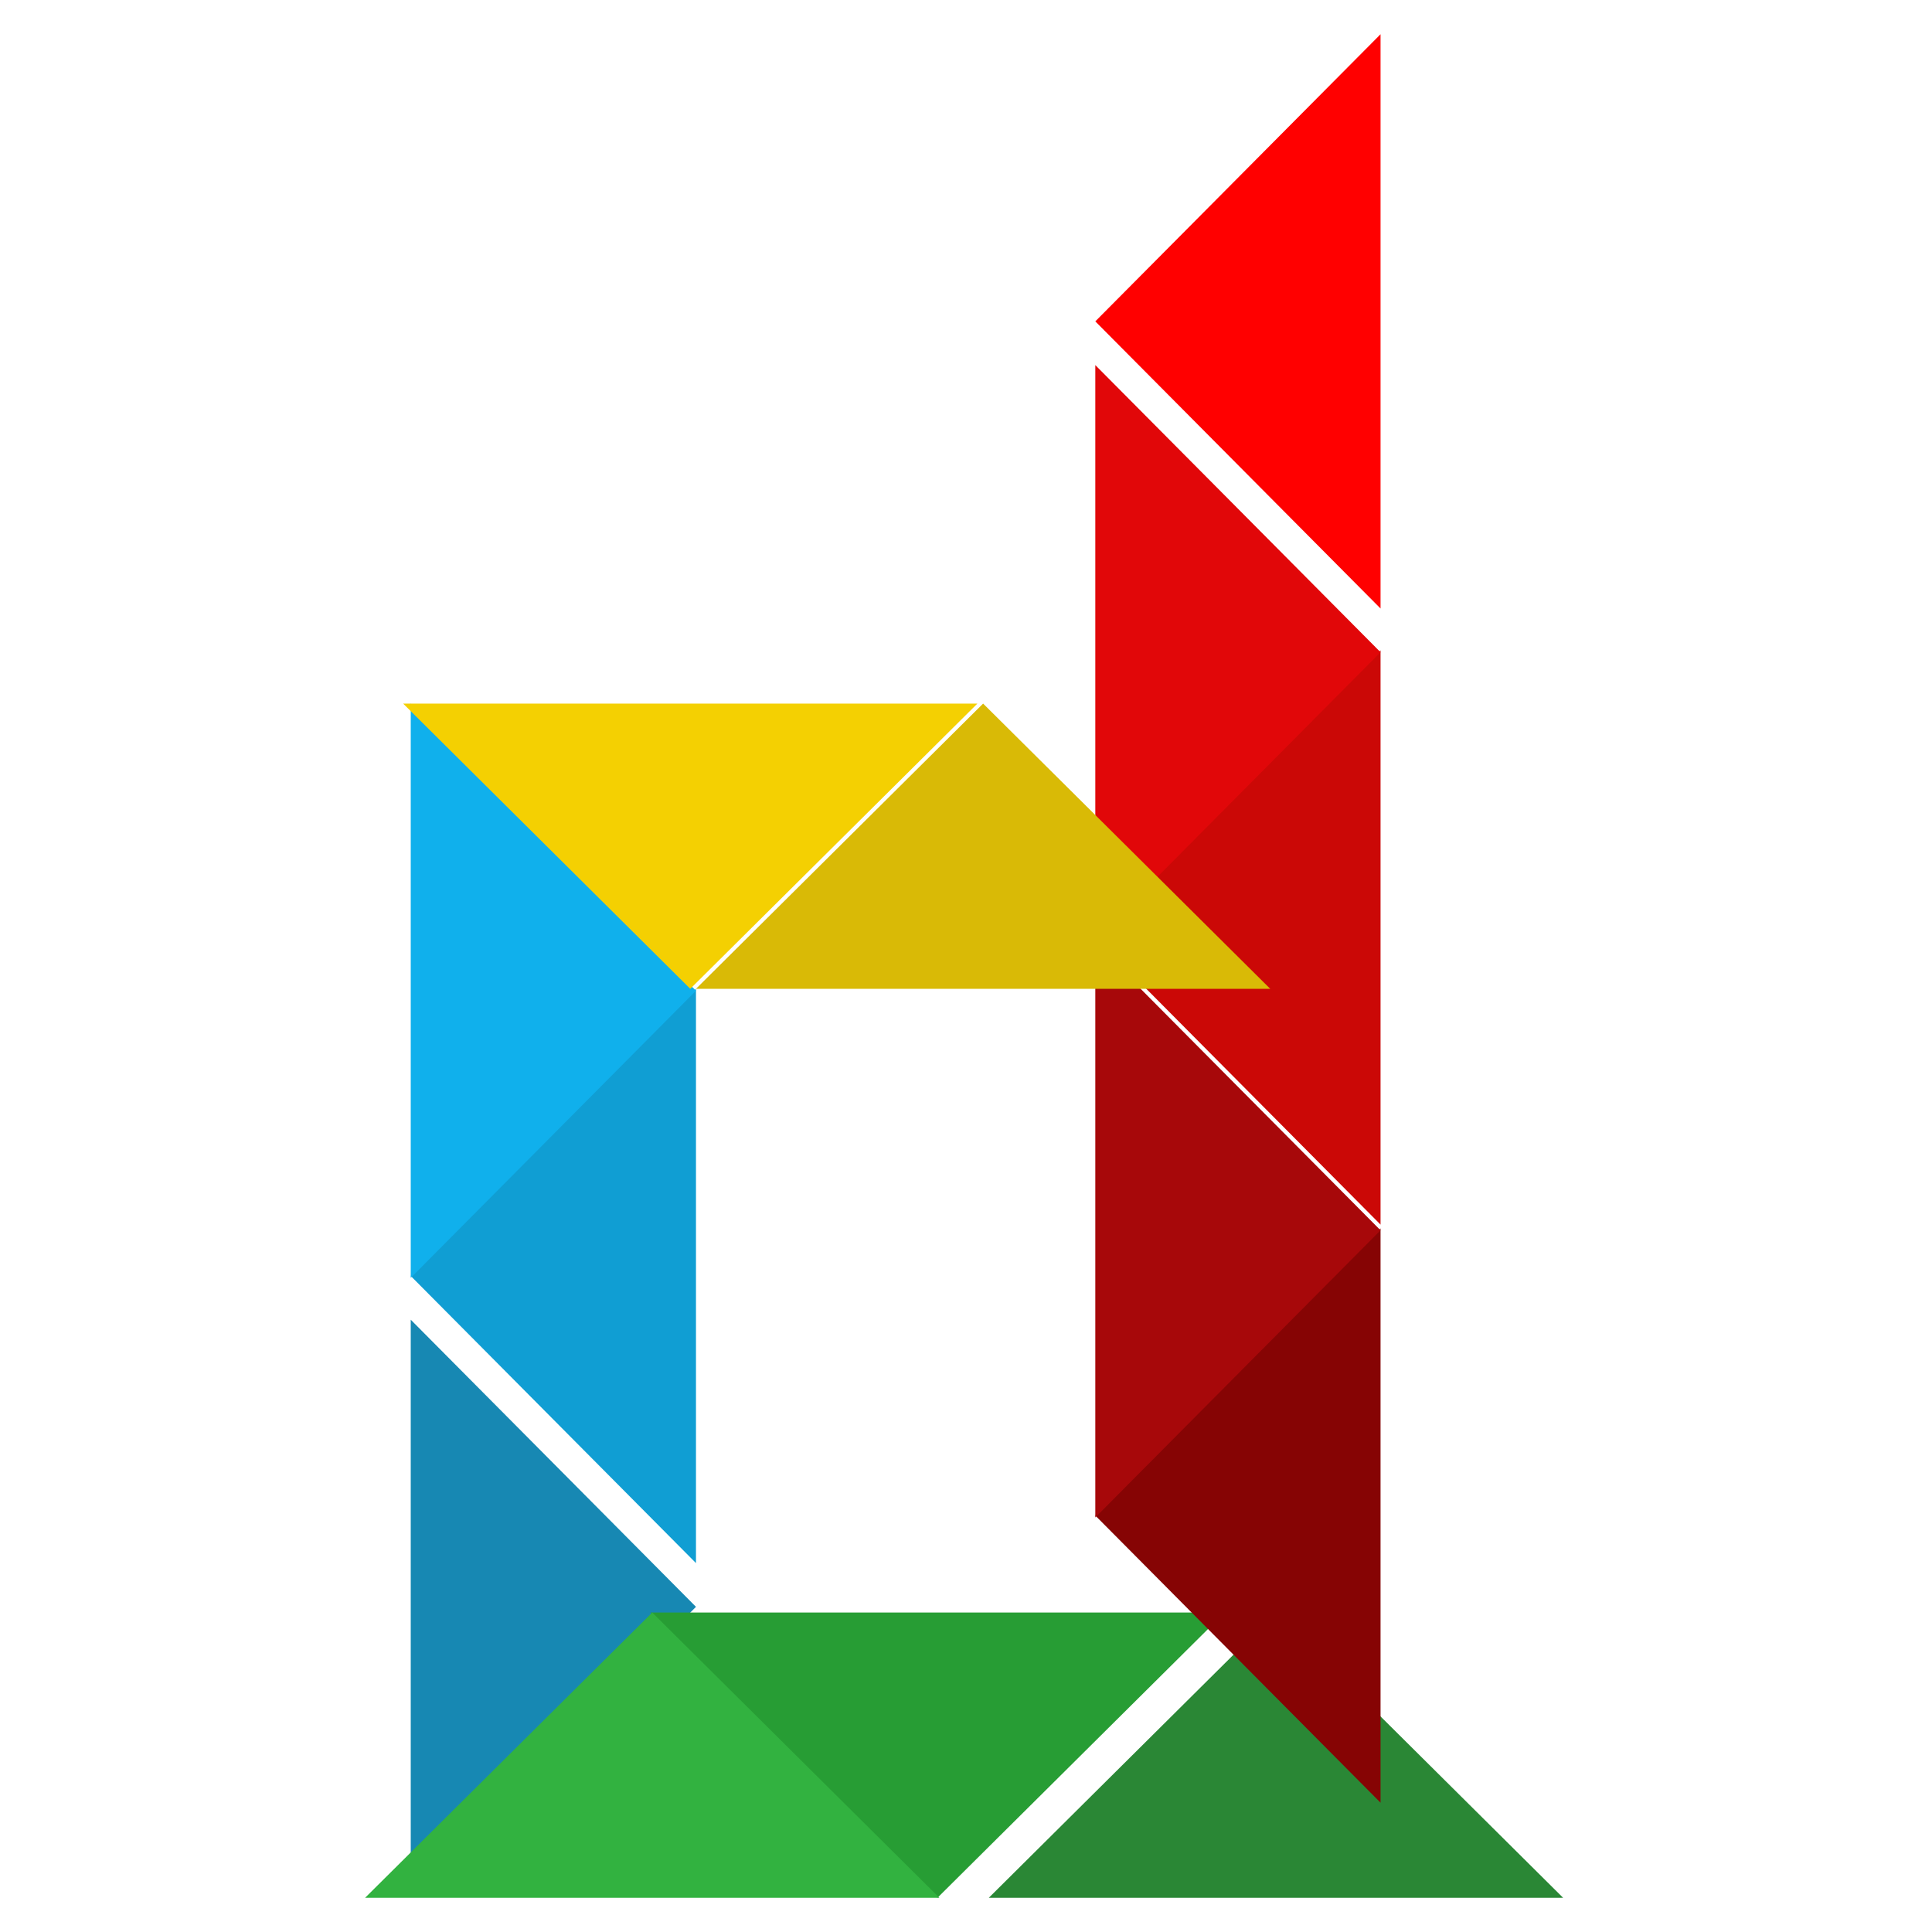
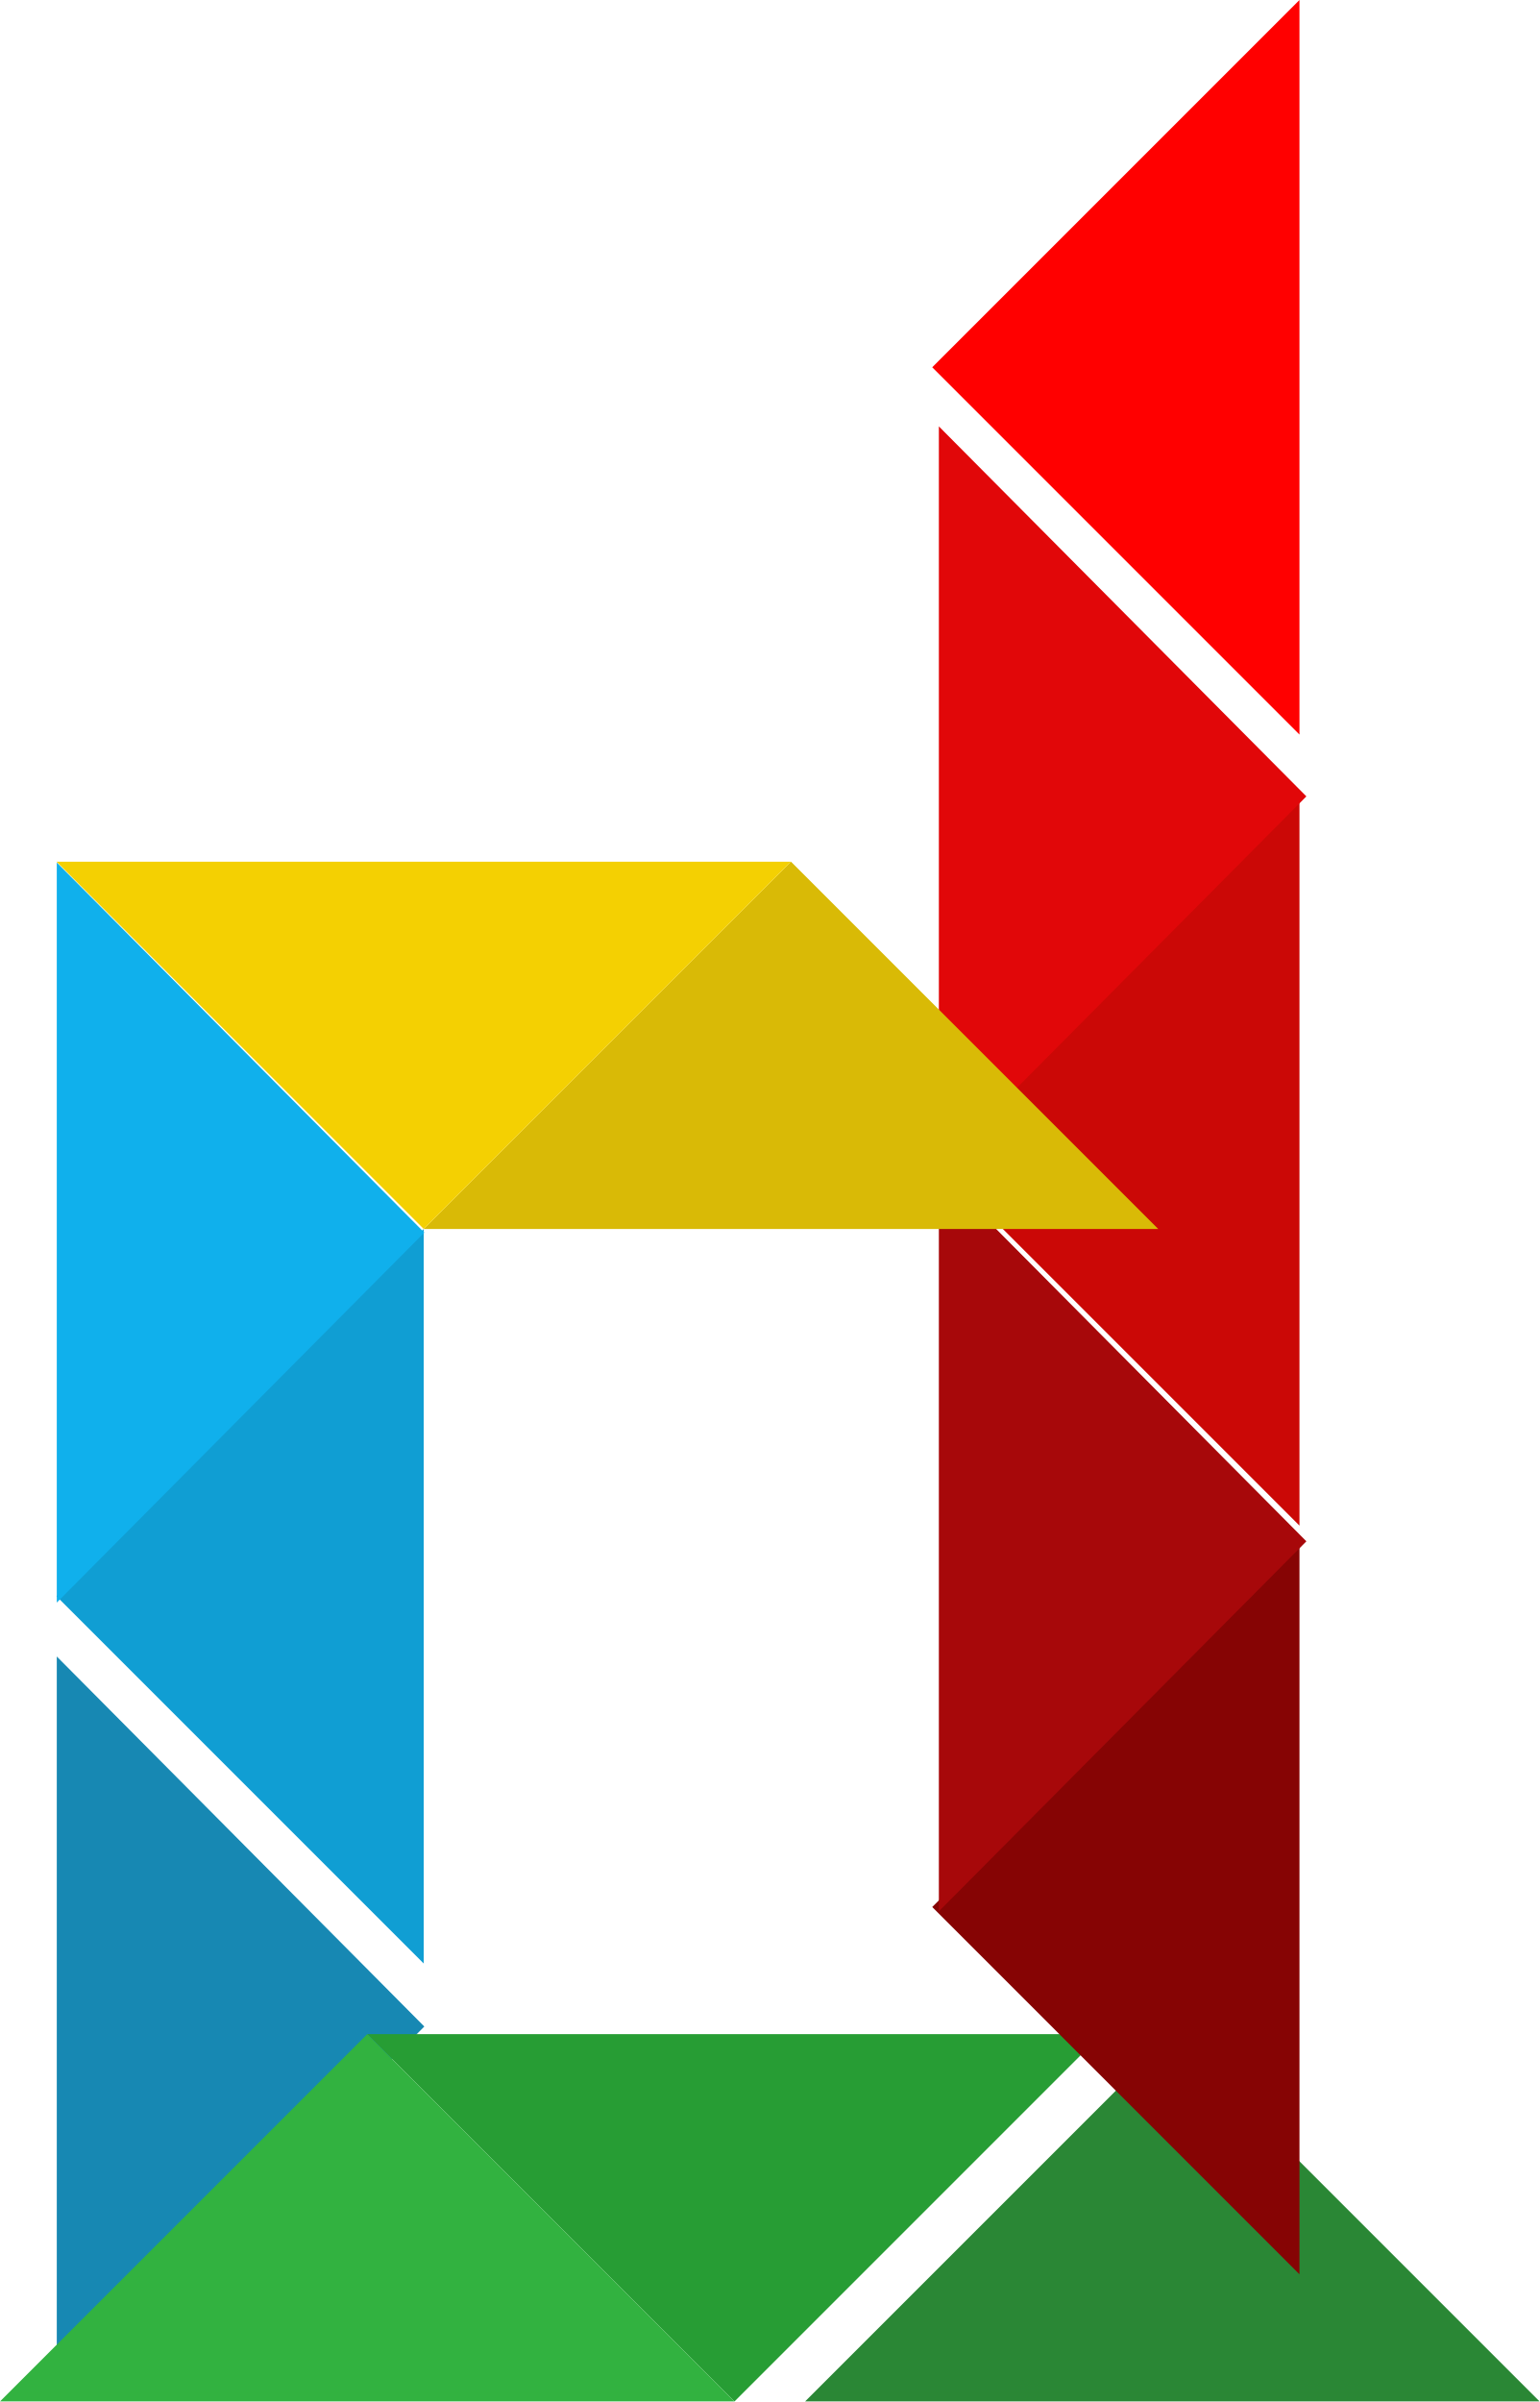
- <svg xmlns="http://www.w3.org/2000/svg" width="508px" height="508px" viewBox="0 0 508 508" version="1.1">
-   <g id="drash" stroke="none" stroke-width="1" fill="none" fill-rule="evenodd">
-     <g id="polygons" transform="translate(96, 9)">
-       <polygon id="Triangle" fill="#109ED3" transform="translate(49.5, 326.5) rotate(-90) translate(-49.5, -326.5) " points="49.5 289 125 364 -26 364" />
-       <polygon id="Triangle" fill="#10B0EC" transform="translate(49.5, 251.5) rotate(-270) translate(-49.5, -251.5) " points="49.5 214 125 289 -26 289" />
-       <polygon id="Triangle" fill="#1788B3" transform="translate(49.5, 413.5) rotate(-270) translate(-49.5, -413.5) " points="49.5 376 125 451 -26 451" />
-       <polygon id="Triangle" fill="#279D34" transform="translate(150.5, 452.5) rotate(-180) translate(-150.5, -452.5) " points="150.5 415 226 490 75 490" />
-       <polygon id="Triangle" fill="#32B240" points="75.5 415 151 490 0 490" />
-       <polygon id="Triangle" fill="#2A8735" points="239.5 415 315 490 164 490" />
-       <polygon id="Triangle" fill="#CB0806" transform="translate(229.5, 237.5) rotate(-90) translate(-229.5, -237.5) " points="229.5 200 305 275 154 275" />
-       <polygon id="Triangle" fill="#860404" transform="translate(229.5, 389.5) rotate(-90) translate(-229.5, -389.5) " points="229.5 352 305 427 154 427" />
-       <polygon id="Triangle" fill="#FF0000" transform="translate(229.5, 75.5) rotate(-90) translate(-229.5, -75.5) " points="229.5 38 305 113 154 113" />
-       <polygon id="Triangle" fill="#E10709" transform="translate(229.5, 162.5) rotate(-270) translate(-229.5, -162.5) " points="229.5 125 305 200 154 200" />
-       <polygon id="Triangle" fill="#A7080A" transform="translate(229.5, 314.5) rotate(-270) translate(-229.5, -314.5) " points="229.5 277 305 352 154 352" />
-       <polygon id="Triangle" fill="#D9BA06" points="162.5 176 238 251 87 251" />
-       <polygon id="Triangle" fill="#F4D002" transform="translate(85.5, 213.5) rotate(-180) translate(-85.5, -213.5) " points="85.5 176 161 251 10 251" />
+ <svg xmlns="http://www.w3.org/2000/svg" width="100px" height="156px" viewBox="0 0 100 156" version="1.1">
+   <g id="Page-1" stroke="none" stroke-width="1" fill="none" fill-rule="evenodd">
+     <g id="logo" fill-rule="nonzero">
+       <polygon id="Triangle" fill="#109ED3" transform="translate(15.59633, 103.6697) rotate(-90) translate(-15.59633, -103.6697) " points="15.596 91.743 39.45 115.596 -8.257 115.596" />
+       <polygon id="Triangle" fill="#10B0EC" transform="translate(15.62442, 80.05055) rotate(90) translate(-15.62442, -80.05055) " points="15.624 68.115 39.655 91.987 -8.407 91.987" />
+       <polygon id="Triangle" fill="#1788B3" transform="translate(15.62442, 131.6139) rotate(90) translate(-15.62442, -131.6139) " points="15.624 119.678 39.655 143.55 -8.407 143.55" />
+       <polygon id="Triangle" fill="#279D34" transform="translate(47.70642, 144.0367) rotate(-180) translate(-47.70642, -144.0367) " points="47.706 132.11 71.56 155.963 23.853 155.963" />
+       <polygon id="Triangle" fill="#32B240" points="23.853 132.11 47.706 155.963 0 155.963" />
+       <polygon id="Triangle" fill="#2A8735" points="76.147 132.11 100 155.963 52.294 155.963" />
+       <polygon id="Triangle" fill="#CB0806" transform="translate(72.47706, 75.22936) rotate(-90) translate(-72.47706, -75.22936) " points="72.477 63.303 96.33 87.156 48.624 87.156" />
+       <polygon id="Triangle" fill="#860404" transform="translate(72.47706, 123.8532) rotate(-90) translate(-72.47706, -123.8532) " points="72.477 111.927 96.33 135.78 48.624 135.78" />
+       <polygon id="Triangle" fill="#FF0000" transform="translate(72.47706, 23.85321) rotate(-90) translate(-72.47706, -23.85321) " points="72.477 11.927 96.33 35.78 48.624 35.78" />
+       <polygon id="Triangle" fill="#E10709" transform="translate(72.91706, 51.72252) rotate(90) translate(-72.91706, -51.72252) " points="72.917 39.787 96.948 63.658 48.886 63.658" />
+       <polygon id="Triangle" fill="#A7080A" transform="translate(72.91706, 100.103) rotate(90) translate(-72.91706, -100.103) " points="72.917 88.167 96.948 112.039 48.886 112.039" />
+       <polygon id="Triangle" fill="#D9BA06" points="51.376 55.963 75.229 79.817 27.523 79.817" />
+       <polygon id="Triangle" fill="#F4D002" transform="translate(27.52294, 67.88991) rotate(-180) translate(-27.52294, -67.88991) " points="27.523 55.963 51.376 79.817 3.67 79.817" />
    </g>
  </g>
</svg>
